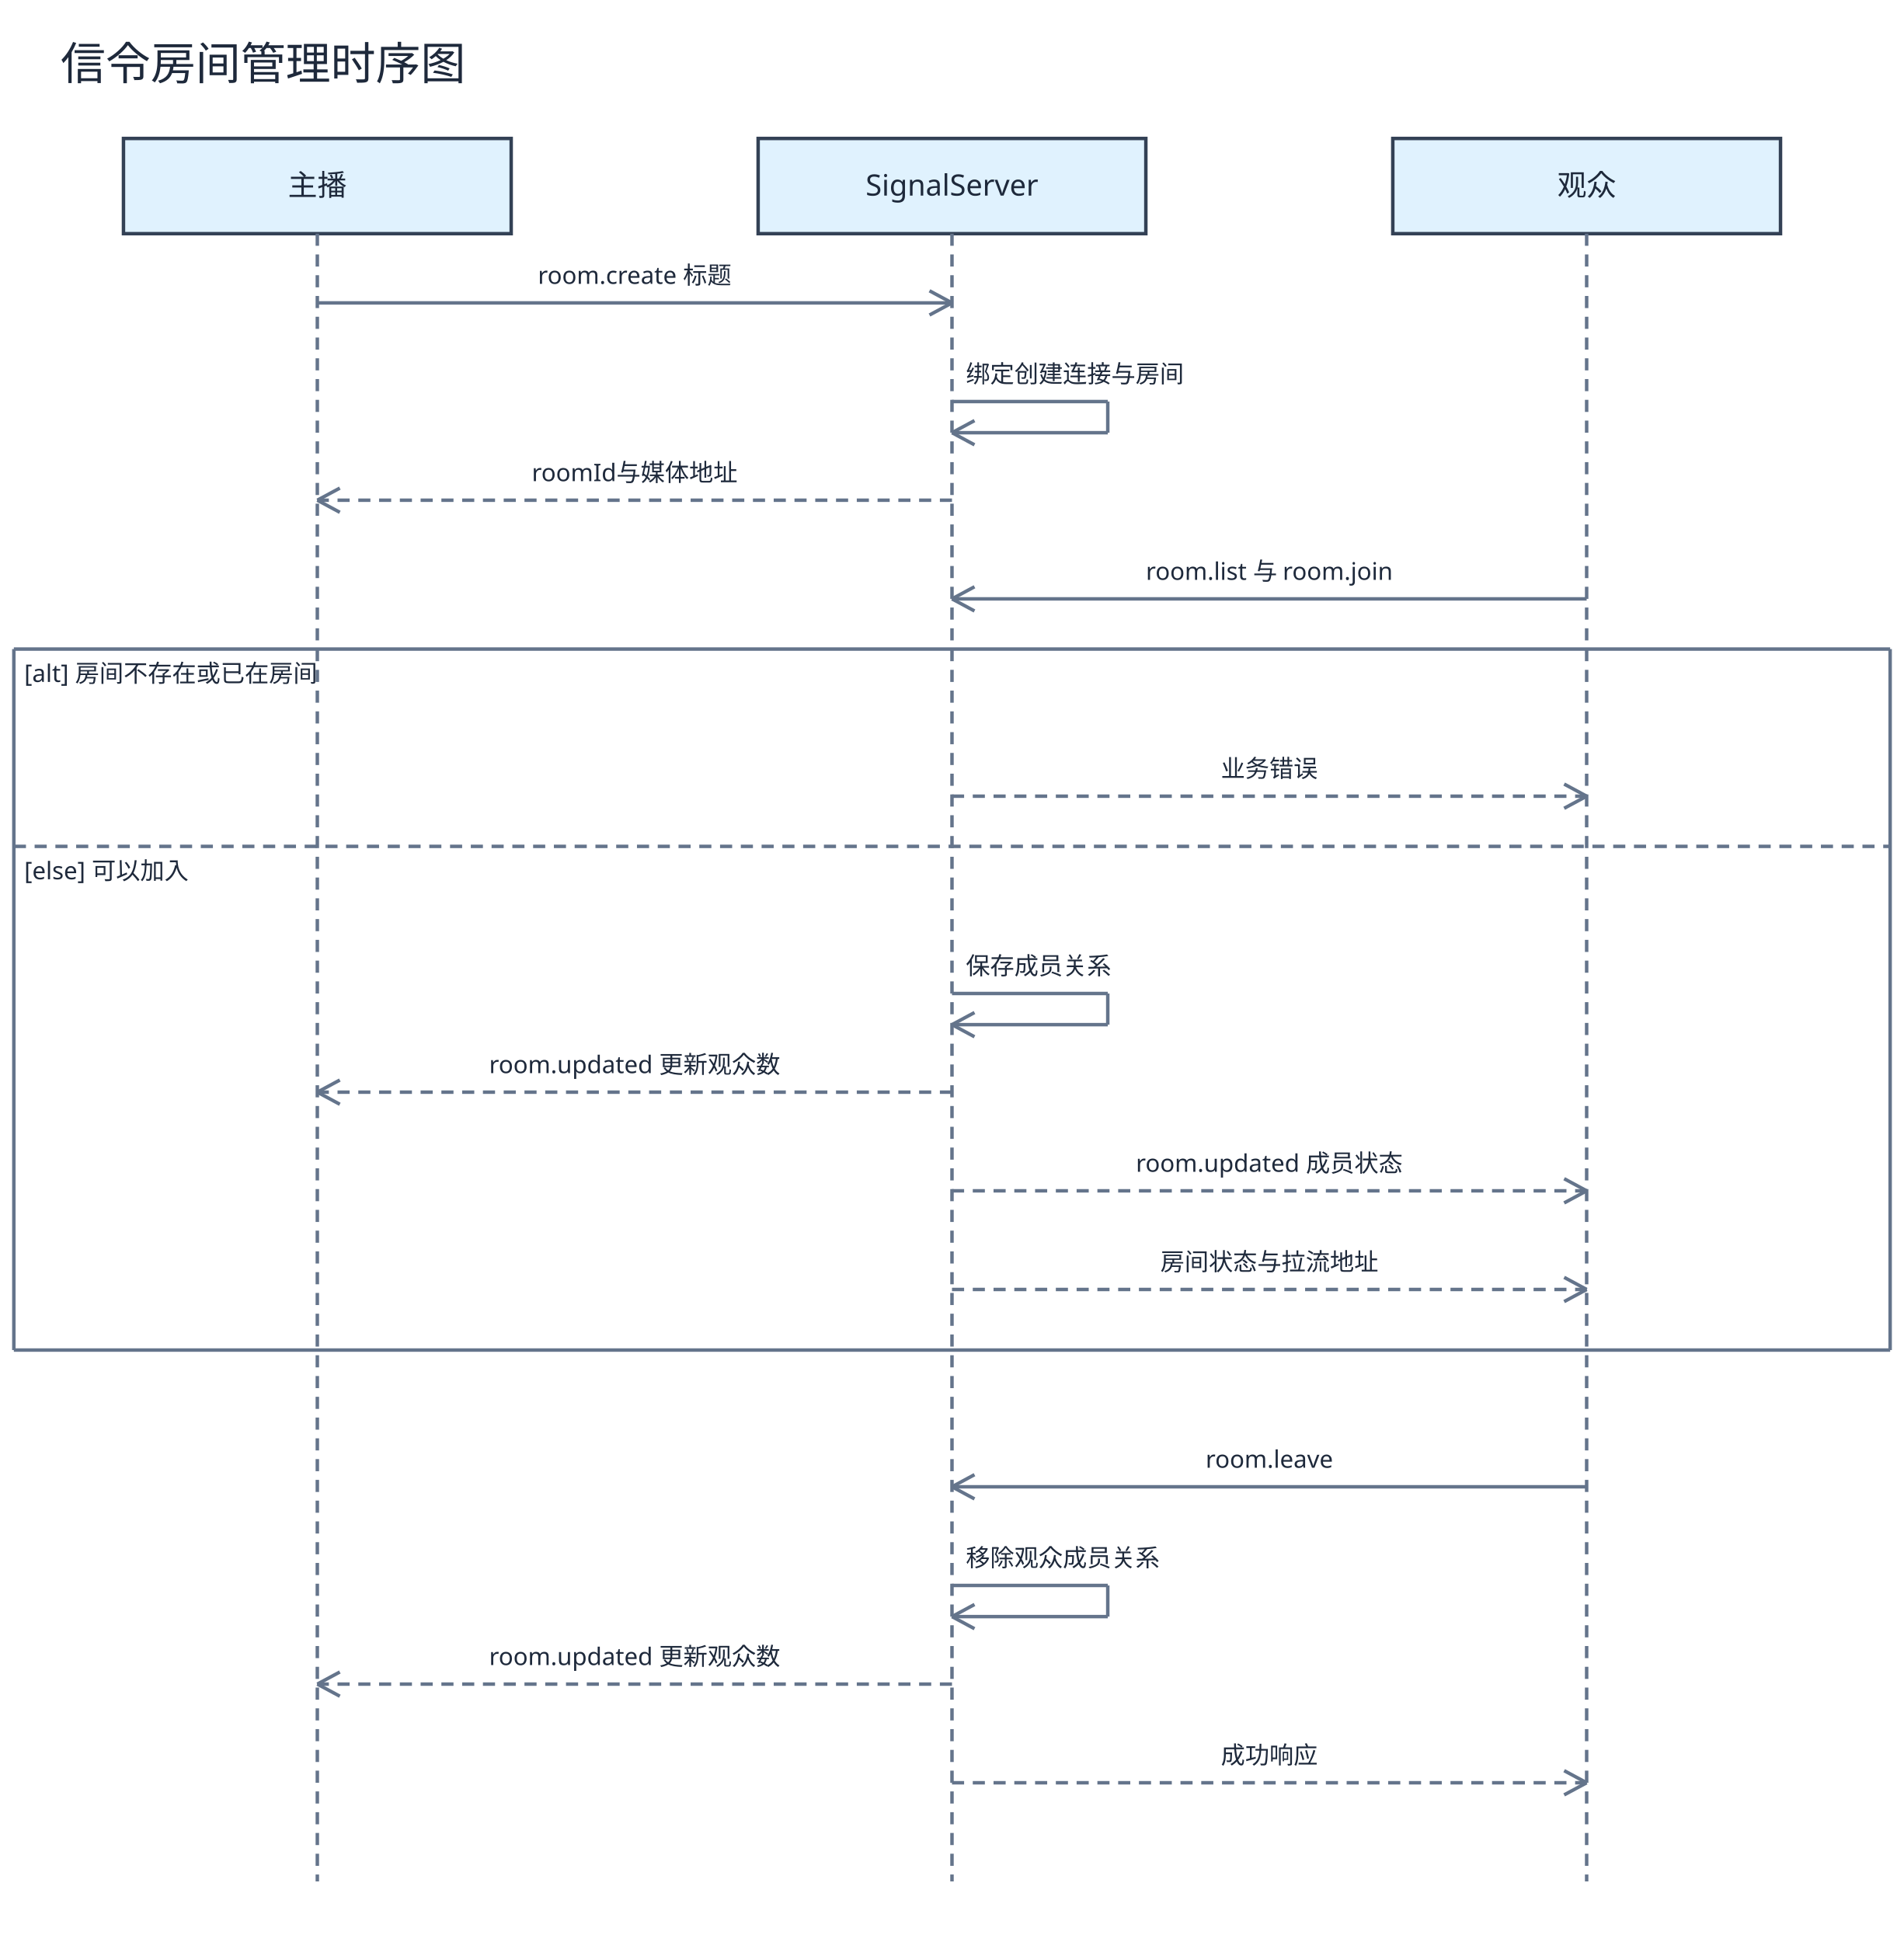
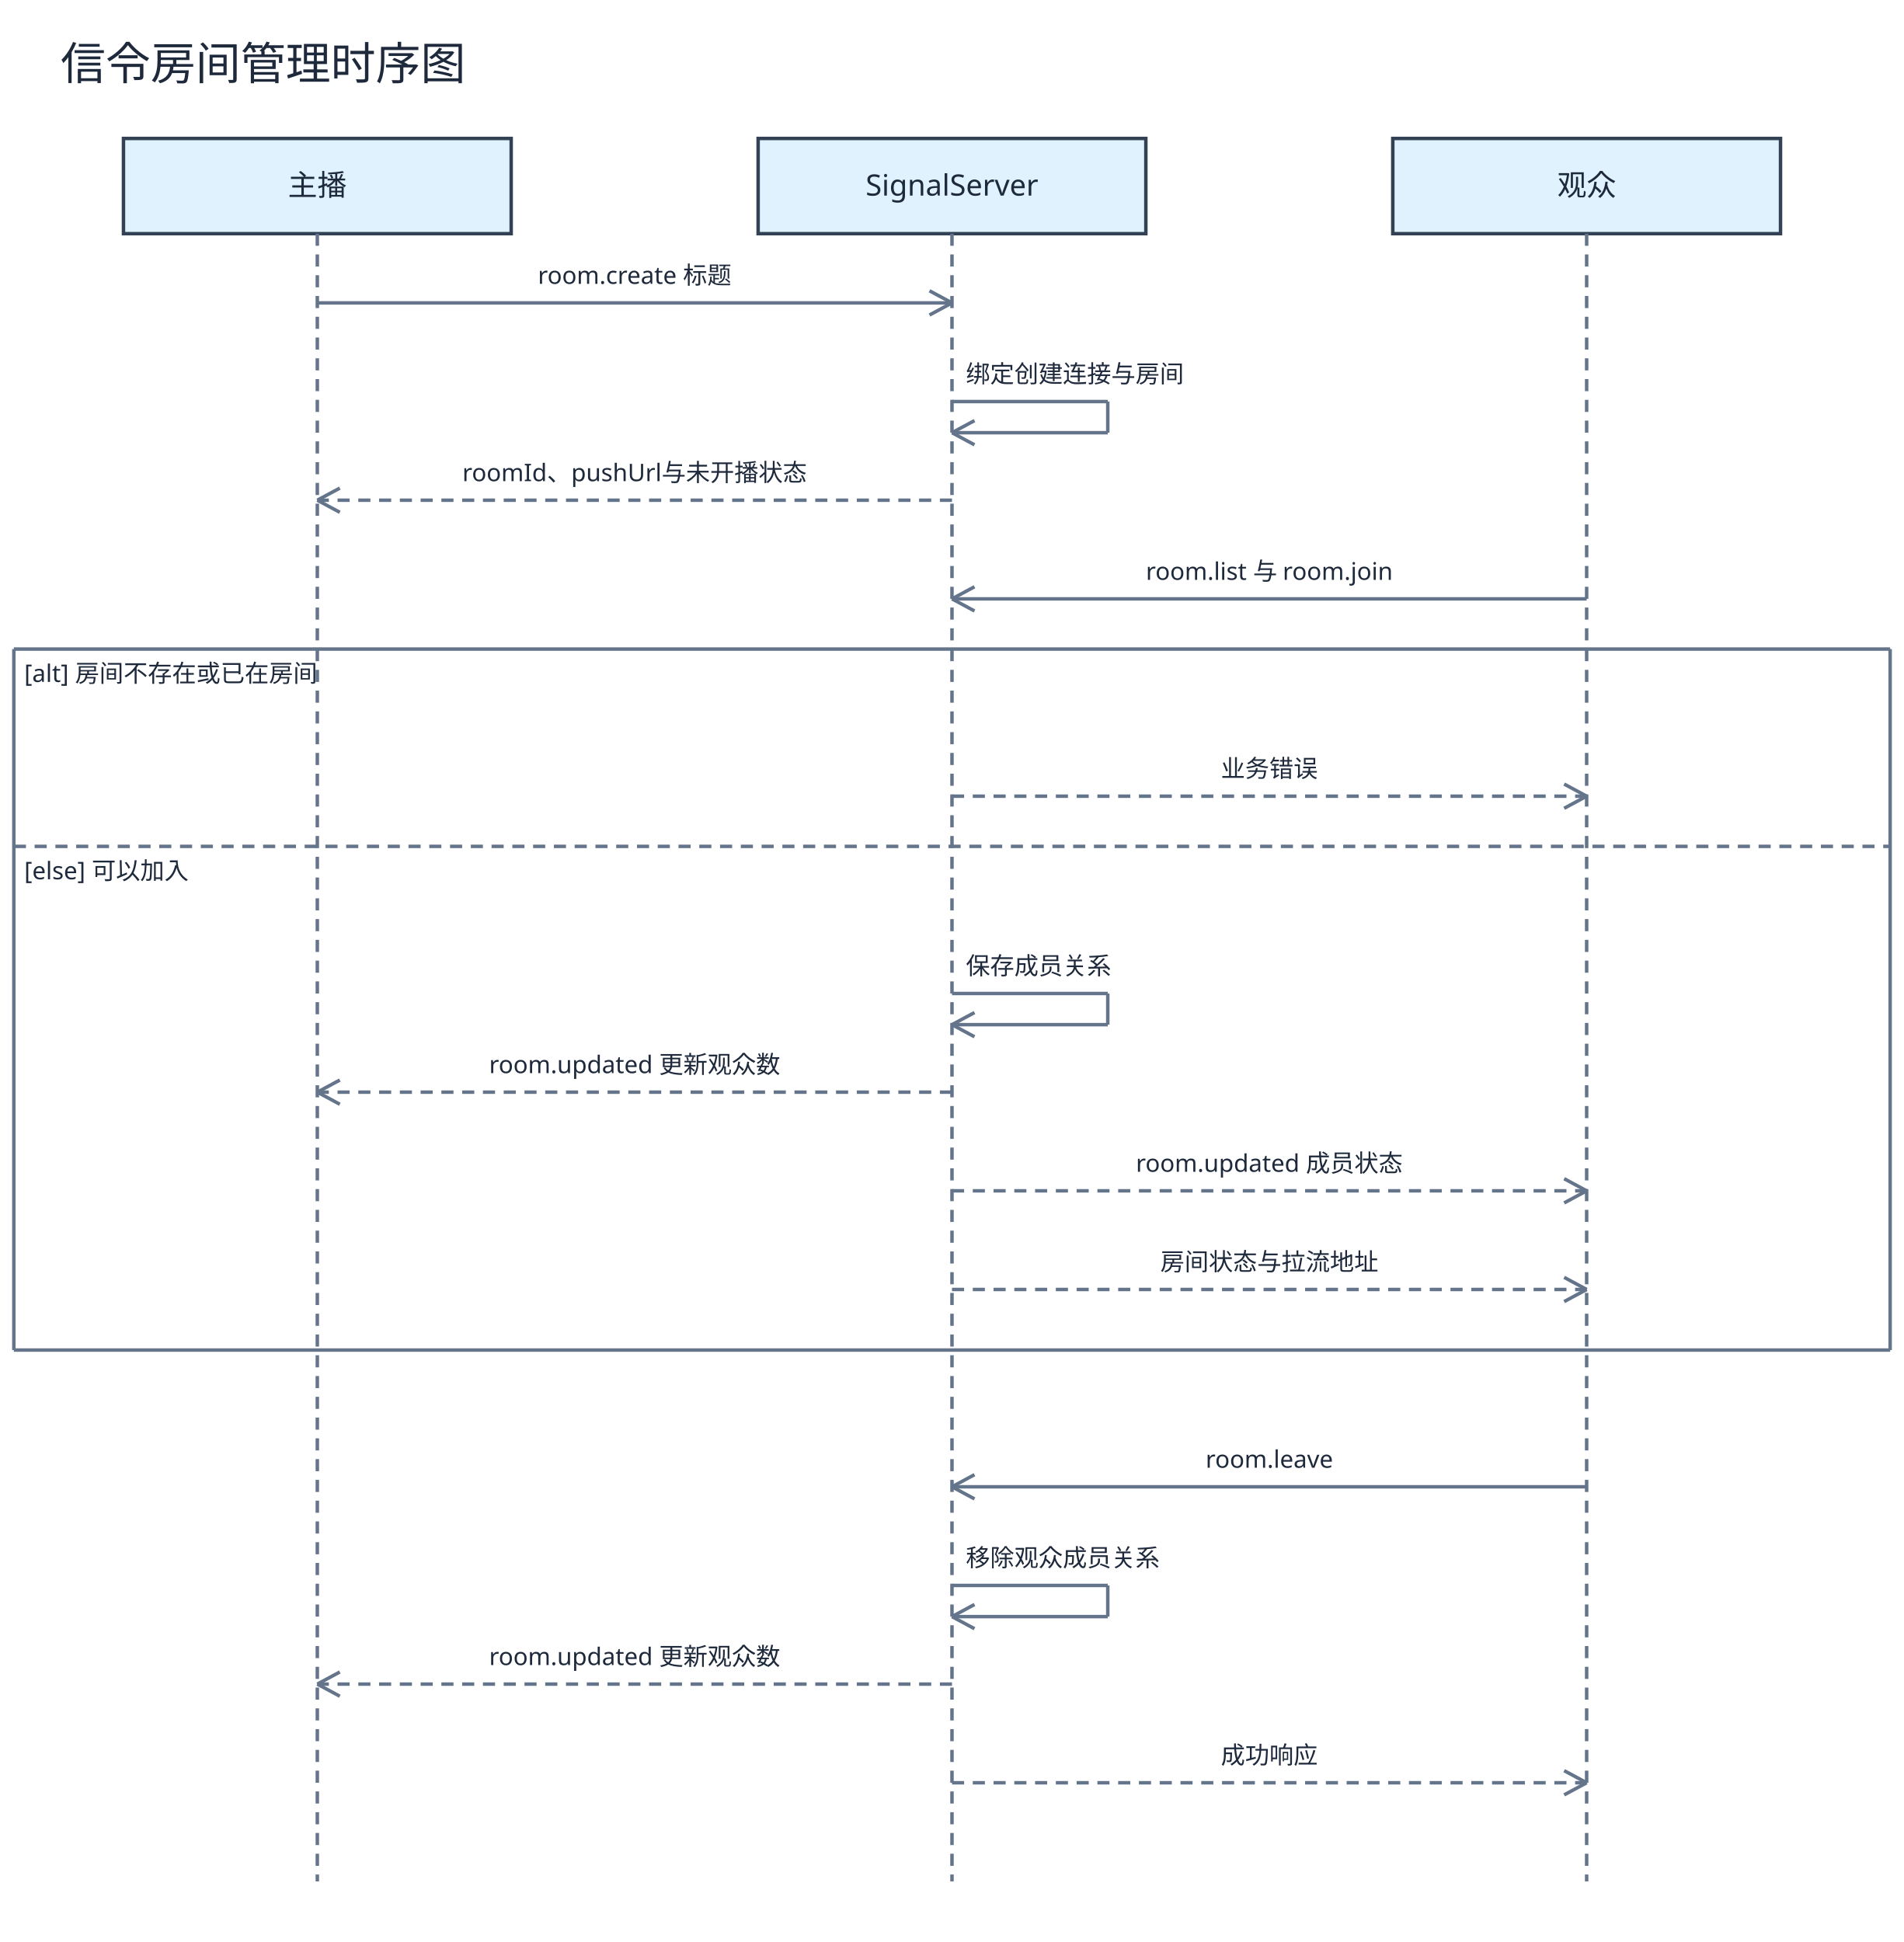
<svg xmlns="http://www.w3.org/2000/svg" width="1100" height="1122" viewBox="0 0 1100 1122">
  <text x="35" y="46" fill="#1e293b" font-family="Microsoft YaHei, sans-serif" font-size="26" text-anchor="start">信令房间管理时序图</text>
  <rect x="71.333" y="80" width="224" height="55" fill="#e0f2fe" stroke="#334155" stroke-width="2" />
  <text x="183.333" y="113" fill="#1e293b" font-family="Microsoft YaHei, sans-serif" font-size="17" text-anchor="middle">主播</text>
  <line x1="183.333" y1="135" x2="183.333" y2="1087" stroke="#64748b" stroke-width="2" stroke-dasharray="7 5" />
  <rect x="438.0" y="80" width="224" height="55" fill="#e0f2fe" stroke="#334155" stroke-width="2" />
  <text x="550.0" y="113" fill="#1e293b" font-family="Microsoft YaHei, sans-serif" font-size="17" text-anchor="middle">SignalServer</text>
  <line x1="550.0" y1="135" x2="550.0" y2="1087" stroke="#64748b" stroke-width="2" stroke-dasharray="7 5" />
  <rect x="804.667" y="80" width="224" height="55" fill="#e0f2fe" stroke="#334155" stroke-width="2" />
  <text x="916.667" y="113" fill="#1e293b" font-family="Microsoft YaHei, sans-serif" font-size="17" text-anchor="middle">观众</text>
  <line x1="916.667" y1="135" x2="916.667" y2="1087" stroke="#64748b" stroke-width="2" stroke-dasharray="7 5" />
  <line x1="183.333" y1="175" x2="550.0" y2="175" stroke="#64748b" stroke-width="2" />
  <line x1="550.0" y1="175" x2="537.0" y2="182.0" stroke="#64748b" stroke-width="2" />
  <line x1="550.0" y1="175" x2="537.0" y2="168.0" stroke="#64748b" stroke-width="2" />
  <text x="366.667" y="164" fill="#1e293b" font-family="Microsoft YaHei, sans-serif" font-size="14" text-anchor="middle">room.create 标题</text>
  <line x1="550.0" y1="232" x2="640.0" y2="232" stroke="#64748b" stroke-width="2" />
  <line x1="640.0" y1="232" x2="640.0" y2="250" stroke="#64748b" stroke-width="2" />
  <line x1="640.0" y1="250" x2="550.0" y2="250" stroke="#64748b" stroke-width="2" />
  <line x1="550.0" y1="250" x2="563.0" y2="243.0" stroke="#64748b" stroke-width="2" />
  <line x1="550.0" y1="250" x2="563.0" y2="257.0" stroke="#64748b" stroke-width="2" />
  <text x="558.0" y="221" fill="#1e293b" font-family="Microsoft YaHei, sans-serif" font-size="14" text-anchor="start">绑定创建连接与房间</text>
  <line x1="550.0" y1="289" x2="183.333" y2="289" stroke="#64748b" stroke-width="2" stroke-dasharray="7 5" />
  <line x1="183.333" y1="289" x2="196.333" y2="282.0" stroke="#64748b" stroke-width="2" />
  <line x1="183.333" y1="289" x2="196.333" y2="296.0" stroke="#64748b" stroke-width="2" />
-   <text x="366.667" y="278" fill="#1e293b" font-family="Microsoft YaHei, sans-serif" font-size="14" text-anchor="middle">roomId与媒体地址</text>
+   <text x="366.667" y="278" fill="#1e293b" font-family="Microsoft YaHei, sans-serif" font-size="14" text-anchor="middle">roomId、pushUrl与未开播状态</text>
  <line x1="916.667" y1="346" x2="550.0" y2="346" stroke="#64748b" stroke-width="2" />
  <line x1="550.0" y1="346" x2="563.0" y2="339.0" stroke="#64748b" stroke-width="2" />
  <line x1="550.0" y1="346" x2="563.0" y2="353.0" stroke="#64748b" stroke-width="2" />
  <text x="733.333" y="335" fill="#1e293b" font-family="Microsoft YaHei, sans-serif" font-size="14" text-anchor="middle">room.list 与 room.join</text>
  <text x="14" y="394" fill="#1e293b" font-family="Microsoft YaHei, sans-serif" font-size="14" text-anchor="start">[alt] 房间不存在或已在房间</text>
  <line x1="8" y1="375" x2="1092" y2="375" stroke="#64748b" stroke-width="2" />
  <line x1="550.0" y1="460" x2="916.667" y2="460" stroke="#64748b" stroke-width="2" stroke-dasharray="7 5" />
  <line x1="916.667" y1="460" x2="903.667" y2="467.0" stroke="#64748b" stroke-width="2" />
  <line x1="916.667" y1="460" x2="903.667" y2="453.0" stroke="#64748b" stroke-width="2" />
  <text x="733.333" y="449" fill="#1e293b" font-family="Microsoft YaHei, sans-serif" font-size="14" text-anchor="middle">业务错误</text>
  <line x1="8" y1="489" x2="1092" y2="489" stroke="#64748b" stroke-width="2" stroke-dasharray="7 5" />
  <text x="14" y="508" fill="#1e293b" font-family="Microsoft YaHei, sans-serif" font-size="14" text-anchor="start">[else] 可以加入</text>
  <line x1="550.0" y1="574" x2="640.0" y2="574" stroke="#64748b" stroke-width="2" />
  <line x1="640.0" y1="574" x2="640.0" y2="592" stroke="#64748b" stroke-width="2" />
  <line x1="640.0" y1="592" x2="550.0" y2="592" stroke="#64748b" stroke-width="2" />
  <line x1="550.0" y1="592" x2="563.0" y2="585.0" stroke="#64748b" stroke-width="2" />
  <line x1="550.0" y1="592" x2="563.0" y2="599.0" stroke="#64748b" stroke-width="2" />
  <text x="558.0" y="563" fill="#1e293b" font-family="Microsoft YaHei, sans-serif" font-size="14" text-anchor="start">保存成员关系</text>
  <line x1="550.0" y1="631" x2="183.333" y2="631" stroke="#64748b" stroke-width="2" stroke-dasharray="7 5" />
  <line x1="183.333" y1="631" x2="196.333" y2="624.0" stroke="#64748b" stroke-width="2" />
  <line x1="183.333" y1="631" x2="196.333" y2="638.0" stroke="#64748b" stroke-width="2" />
  <text x="366.667" y="620" fill="#1e293b" font-family="Microsoft YaHei, sans-serif" font-size="14" text-anchor="middle">room.updated 更新观众数</text>
  <line x1="550.0" y1="688" x2="916.667" y2="688" stroke="#64748b" stroke-width="2" stroke-dasharray="7 5" />
  <line x1="916.667" y1="688" x2="903.667" y2="695.0" stroke="#64748b" stroke-width="2" />
  <line x1="916.667" y1="688" x2="903.667" y2="681.0" stroke="#64748b" stroke-width="2" />
  <text x="733.333" y="677" fill="#1e293b" font-family="Microsoft YaHei, sans-serif" font-size="14" text-anchor="middle">room.updated 成员状态</text>
  <line x1="550.0" y1="745" x2="916.667" y2="745" stroke="#64748b" stroke-width="2" stroke-dasharray="7 5" />
  <line x1="916.667" y1="745" x2="903.667" y2="752.0" stroke="#64748b" stroke-width="2" />
  <line x1="916.667" y1="745" x2="903.667" y2="738.0" stroke="#64748b" stroke-width="2" />
  <text x="733.333" y="734" fill="#1e293b" font-family="Microsoft YaHei, sans-serif" font-size="14" text-anchor="middle">房间状态与拉流地址</text>
  <line x1="8" y1="375" x2="8" y2="780" stroke="#64748b" stroke-width="2" />
  <line x1="1092" y1="375" x2="1092" y2="780" stroke="#64748b" stroke-width="2" />
  <line x1="8" y1="780" x2="1092" y2="780" stroke="#64748b" stroke-width="2" />
  <line x1="916.667" y1="859" x2="550.0" y2="859" stroke="#64748b" stroke-width="2" />
  <line x1="550.0" y1="859" x2="563.0" y2="852.0" stroke="#64748b" stroke-width="2" />
  <line x1="550.0" y1="859" x2="563.0" y2="866.0" stroke="#64748b" stroke-width="2" />
  <text x="733.333" y="848" fill="#1e293b" font-family="Microsoft YaHei, sans-serif" font-size="14" text-anchor="middle">room.leave</text>
  <line x1="550.0" y1="916" x2="640.0" y2="916" stroke="#64748b" stroke-width="2" />
  <line x1="640.0" y1="916" x2="640.0" y2="934" stroke="#64748b" stroke-width="2" />
  <line x1="640.0" y1="934" x2="550.0" y2="934" stroke="#64748b" stroke-width="2" />
  <line x1="550.0" y1="934" x2="563.0" y2="927.0" stroke="#64748b" stroke-width="2" />
  <line x1="550.0" y1="934" x2="563.0" y2="941.0" stroke="#64748b" stroke-width="2" />
  <text x="558.0" y="905" fill="#1e293b" font-family="Microsoft YaHei, sans-serif" font-size="14" text-anchor="start">移除观众成员关系</text>
  <line x1="550.0" y1="973" x2="183.333" y2="973" stroke="#64748b" stroke-width="2" stroke-dasharray="7 5" />
  <line x1="183.333" y1="973" x2="196.333" y2="966.0" stroke="#64748b" stroke-width="2" />
  <line x1="183.333" y1="973" x2="196.333" y2="980.0" stroke="#64748b" stroke-width="2" />
  <text x="366.667" y="962" fill="#1e293b" font-family="Microsoft YaHei, sans-serif" font-size="14" text-anchor="middle">room.updated 更新观众数</text>
  <line x1="550.0" y1="1030" x2="916.667" y2="1030" stroke="#64748b" stroke-width="2" stroke-dasharray="7 5" />
  <line x1="916.667" y1="1030" x2="903.667" y2="1037.0" stroke="#64748b" stroke-width="2" />
  <line x1="916.667" y1="1030" x2="903.667" y2="1023.0" stroke="#64748b" stroke-width="2" />
  <text x="733.333" y="1019" fill="#1e293b" font-family="Microsoft YaHei, sans-serif" font-size="14" text-anchor="middle">成功响应</text>
</svg>
